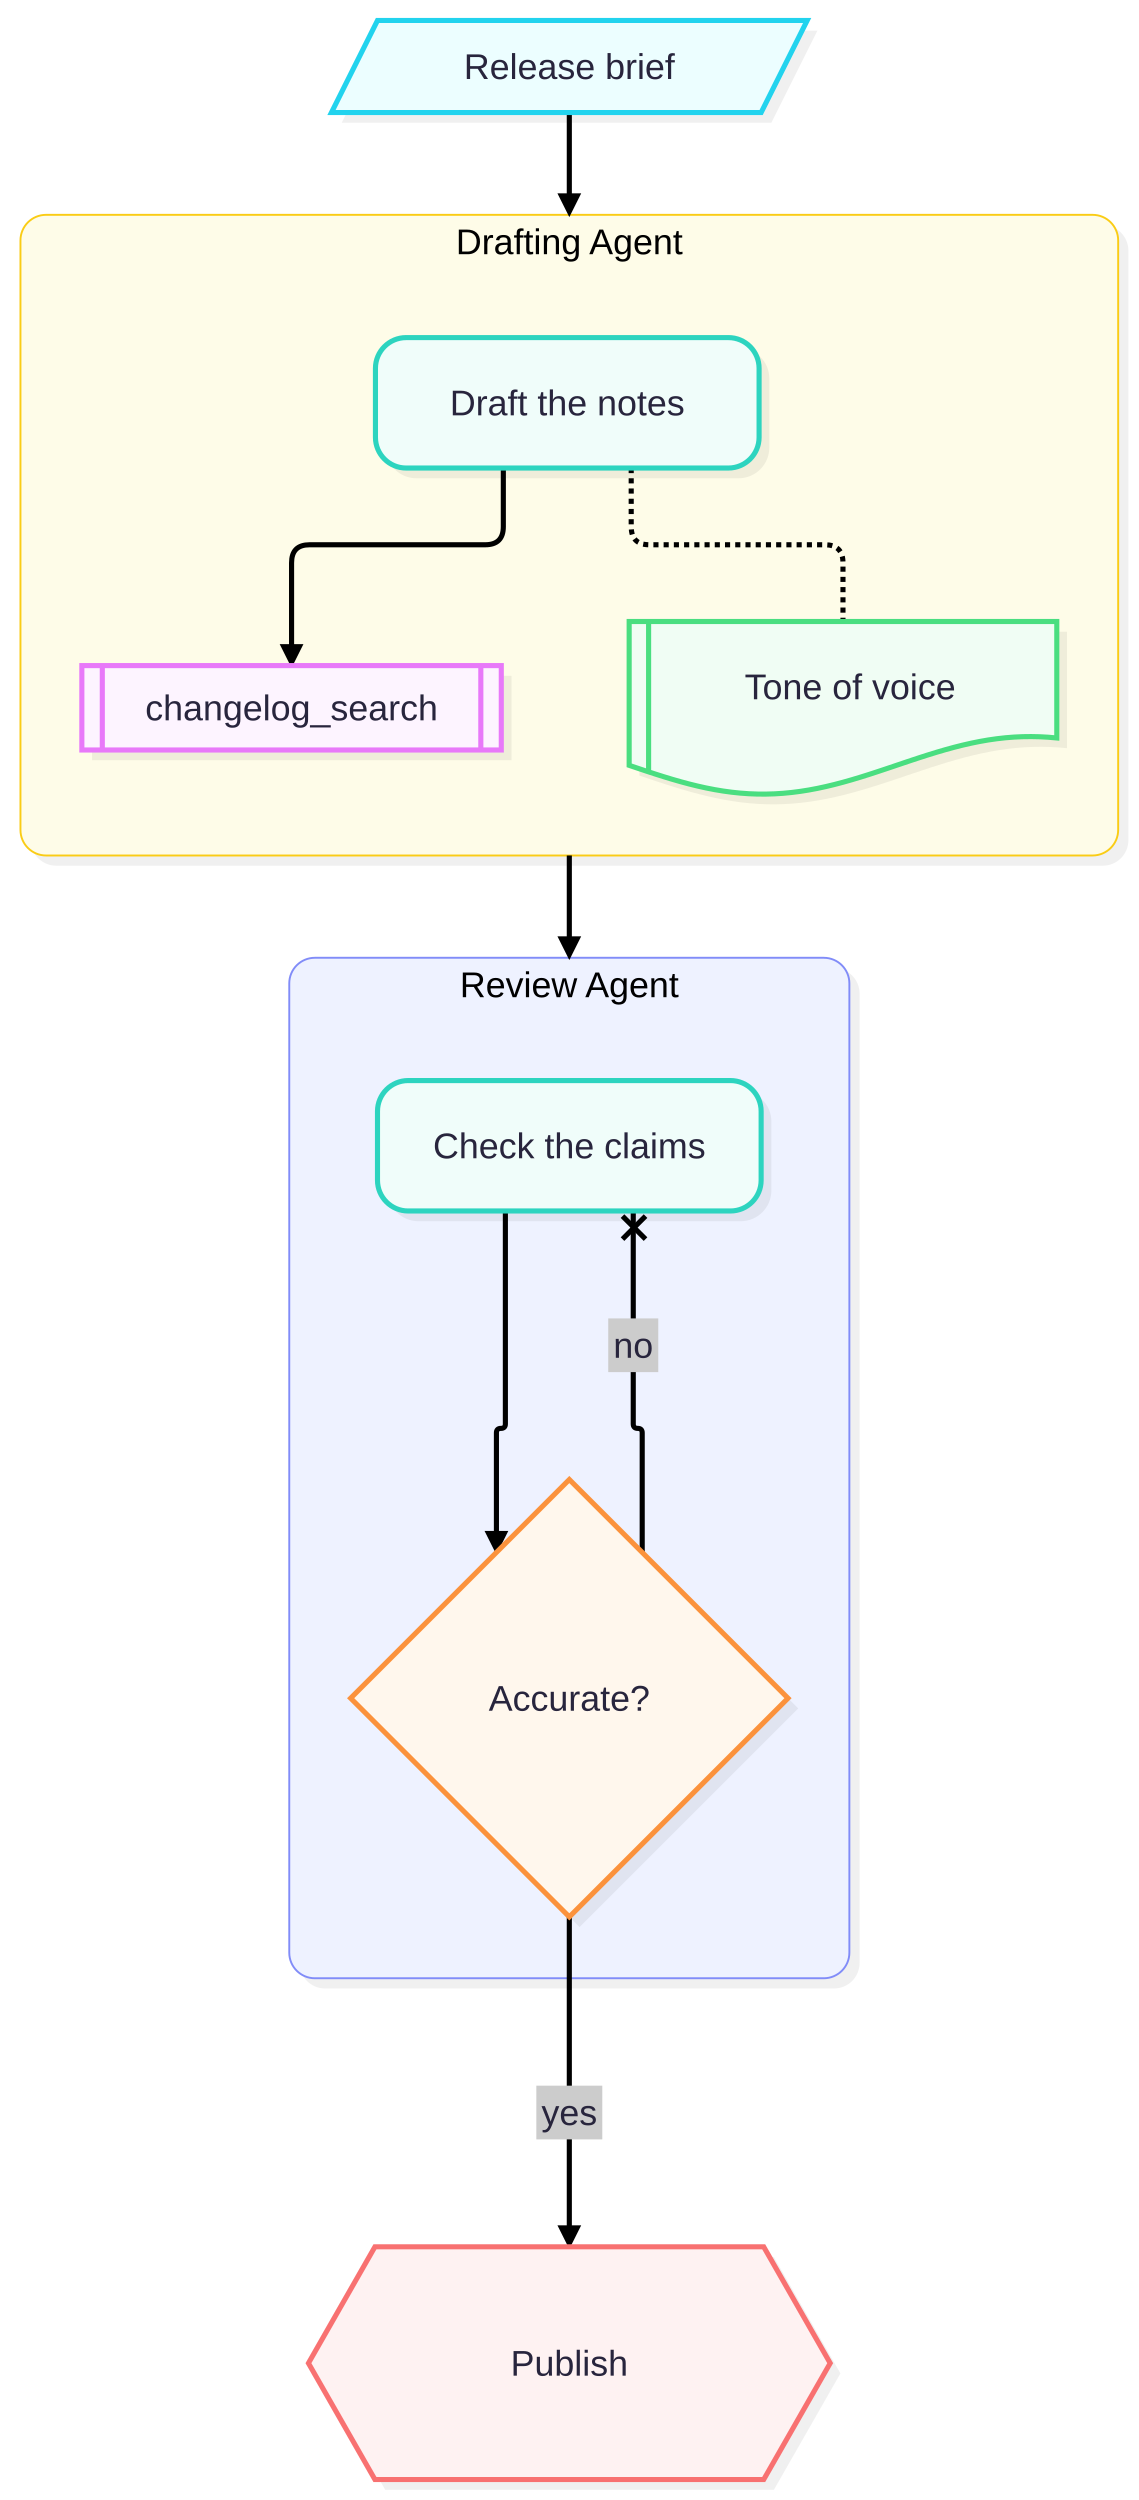
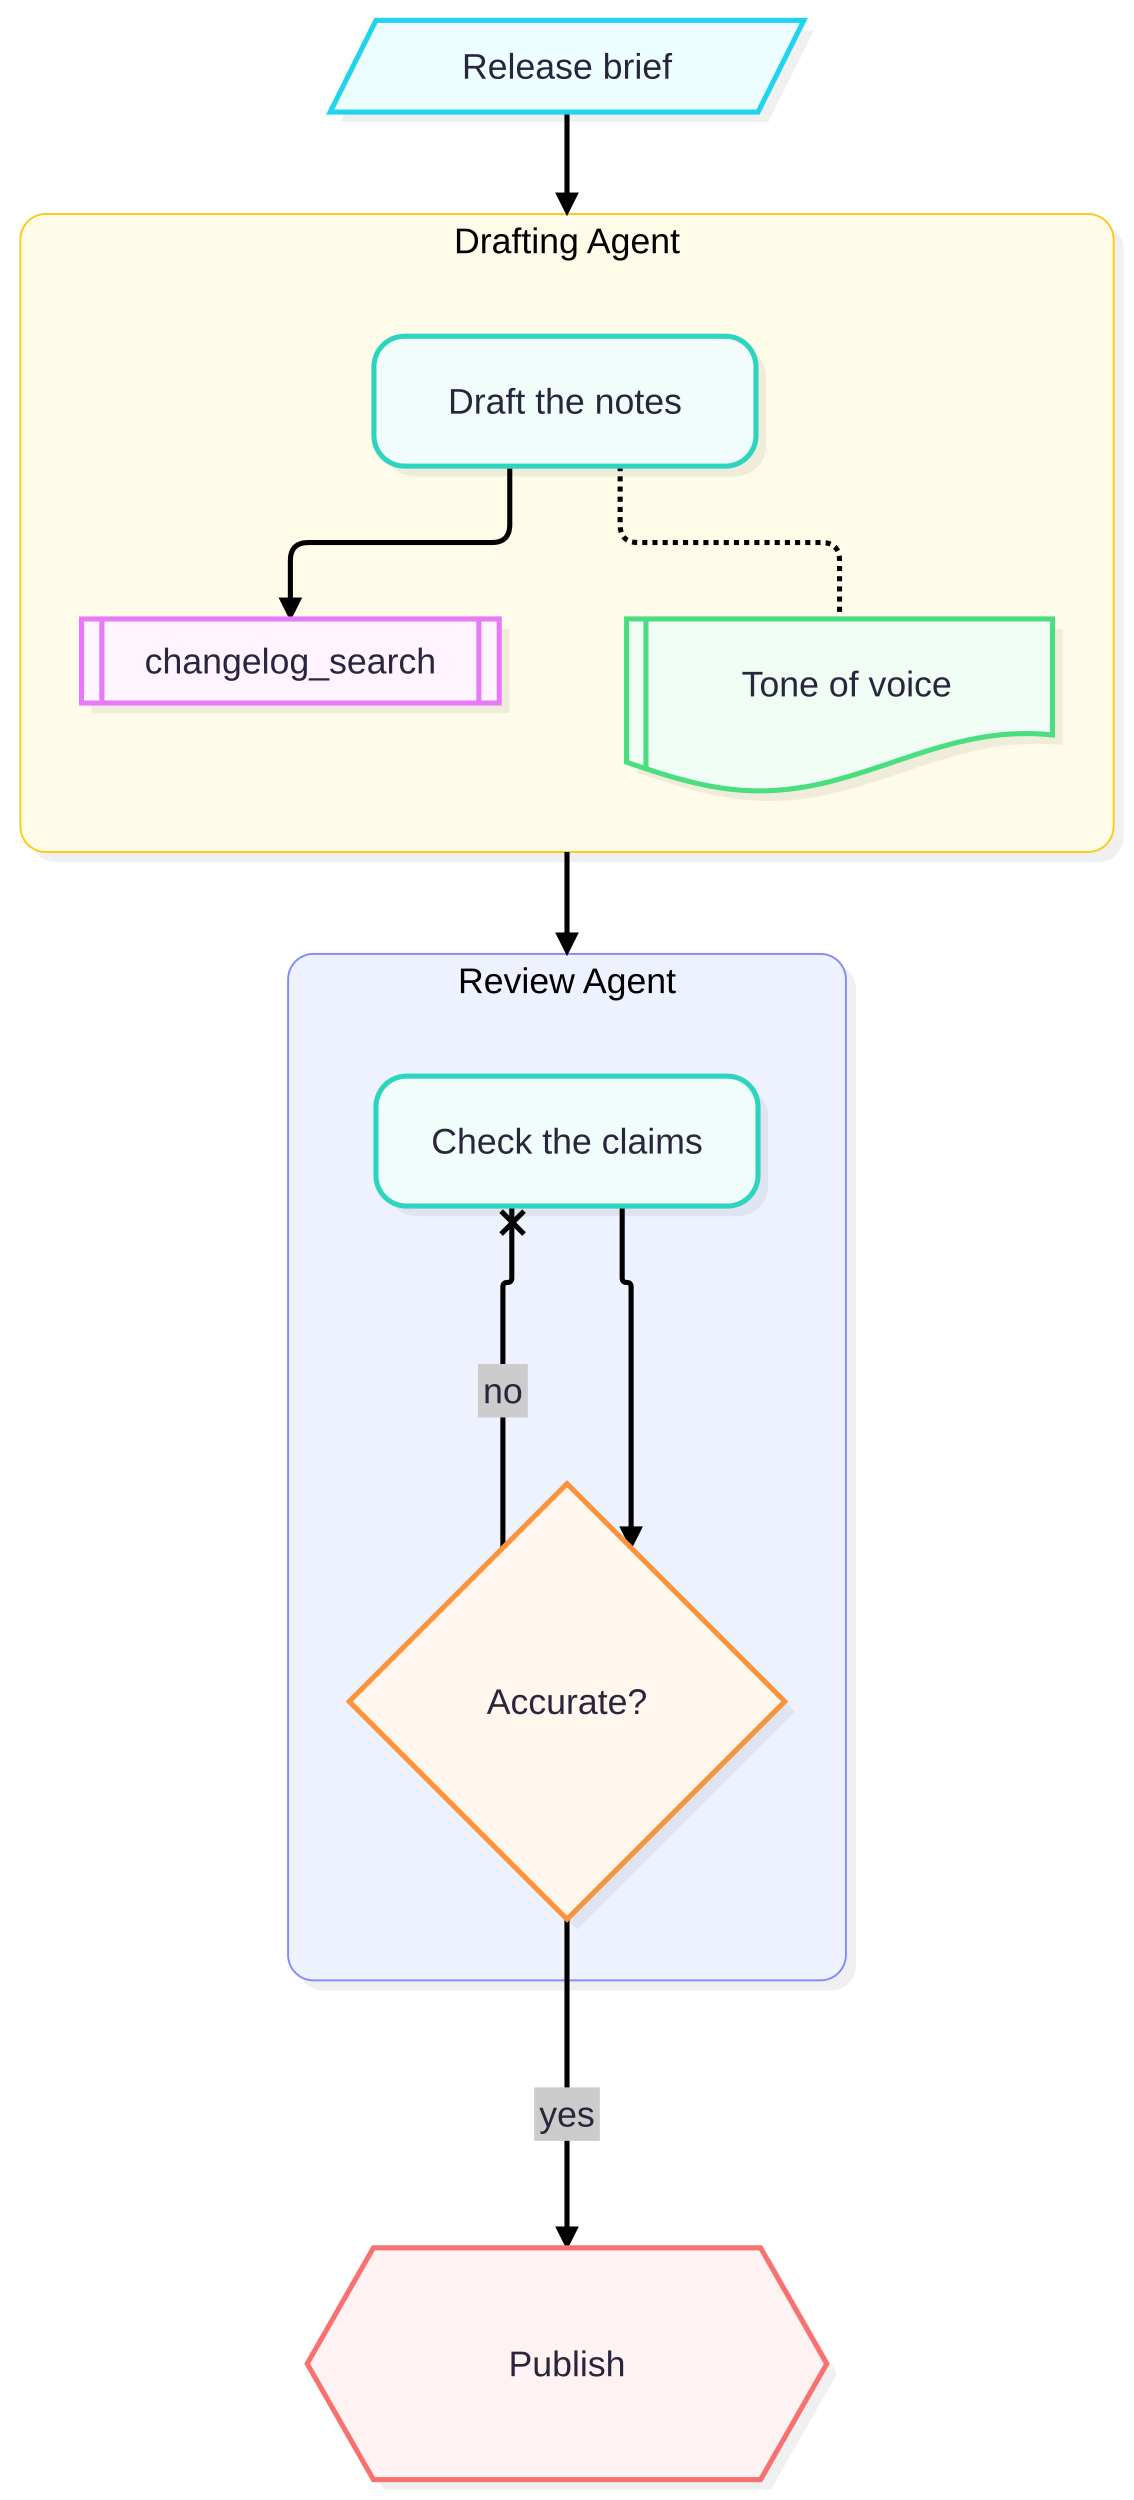
- <svg xmlns="http://www.w3.org/2000/svg" id="my-svg" width="100%" class="agentflow" style="max-width: 445.2px; background-color: white;" viewBox="-8 -8 445.2 977.492" role="graphics-document document" aria-roledescription="agentflow">
+ <svg xmlns="http://www.w3.org/2000/svg" id="my-svg" width="100%" class="agentflow" style="max-width: 445.2px; background-color: white;" viewBox="-8 -8 445.2 981.492" role="graphics-document document" aria-roledescription="agentflow">
  <style>#my-svg{font-family:"Recursive Variable", arial, sans-serif;font-size:16px;}#my-svg text{font-family:"Recursive Variable", arial, sans-serif;}</style>
  <g>
    <g class="clusters">
      <g id="cluster-writer" class="cluster">
        <rect class="drop-shadow" x="4" y="80" width="429.2" height="250.492" rx="10" ry="10" fill="#000000" stroke="none" opacity="0.06" />
        <rect x="0" y="76" width="429.2" height="250.492" rx="10" ry="10" fill="#FEFCE8" stroke="#FACC15" stroke-width="0.75" />
        <text class="cluster-label" x="214.6" y="91.4" text-anchor="middle" font-size="14" fill="#000000">Drafting Agent</text>
      </g>
      <g id="cluster-reviewer" class="cluster">
-         <rect class="drop-shadow" x="109.1" y="370.492" width="219" height="399" rx="10" ry="10" fill="#000000" stroke="none" opacity="0.06" />
-         <rect x="105.1" y="366.492" width="219" height="399" rx="10" ry="10" fill="#EEF2FF" stroke="#818CF8" stroke-width="0.75" />
+         <rect class="drop-shadow" x="109.1" y="370.492" width="219" height="403" rx="10" ry="10" fill="#000000" stroke="none" opacity="0.06" />
+         <rect x="105.1" y="366.492" width="219" height="403" rx="10" ry="10" fill="#EEF2FF" stroke="#818CF8" stroke-width="0.75" />
        <text class="cluster-label" x="214.6" y="381.892" text-anchor="middle" font-size="14" fill="#000000">Review Agent</text>
      </g>
    </g>
    <g class="edgePaths">
      <g id="L-draft-lookup-0" class="edgePath">
-         <path class="flowchart-link LS-draft LE-lookup" d="M188.8,175L188.8,197.929C188.8,202.643,186.443,205,181.729,205L113.071,205C108.357,205,106,207.357,106,212.071L106,248.246" fill="none" stroke="#000000" stroke-width="2" />
-         <path class="marker" d="M110,244.246L106,252.246L102,244.246Z" fill="#000000" stroke="#000000" stroke-width="0.8" />
+         <path class="flowchart-link LS-draft LE-lookup" d="M192.133,175L192.133,197.929C192.133,202.643,189.776,205,185.062,205L113.071,205C108.357,205,106,207.357,106,212.071L106,231" fill="none" stroke="#000000" stroke-width="2" />
+         <path class="marker" d="M110,227L106,235L102,227Z" fill="#000000" stroke="#000000" stroke-width="0.8" />
      </g>
      <g id="L-draft-guide-1" class="edgePath">
-         <path class="flowchart-link LS-draft LE-guide" d="M238.8,175L238.8,197.929C238.8,202.643,241.157,205,245.871,205L314.529,205C319.243,205,321.6,207.357,321.6,212.071L321.6,235" fill="none" stroke="#000000" stroke-width="2" stroke-dasharray="2" />
+         <path class="flowchart-link LS-draft LE-guide" d="M235.467,175L235.467,197.929C235.467,202.643,237.824,205,242.538,205L314.529,205C319.243,205,321.6,207.357,321.6,212.071L321.6,235" fill="none" stroke="#000000" stroke-width="2" stroke-dasharray="2" />
      </g>
      <g id="L-check-ok-2" class="edgePath">
-         <path class="flowchart-link LS-check LE-ok" d="M189.6,465.492L189.6,548.742C189.6,549.909,189.017,550.492,187.85,550.492L187.85,550.492C186.683,550.492,186.1,551.075,186.1,552.242L186.1,594.992" fill="none" stroke="#000000" stroke-width="2" />
-         <path class="marker" d="M190.1,590.992L186.1,598.992L182.1,590.992Z" fill="#000000" stroke="#000000" stroke-width="0.8" />
+         <path class="flowchart-link LS-check LE-ok" d="M236.267,465.492L236.267,493.742C236.267,494.909,236.85,495.492,238.017,495.492L238.017,495.492C239.183,495.492,239.767,496.075,239.767,497.242L239.767,595.659" fill="none" stroke="#000000" stroke-width="2" />
+         <path class="marker" d="M243.767,591.659L239.767,599.659L235.767,591.659Z" fill="#000000" stroke="#000000" stroke-width="0.8" />
      </g>
      <g id="L-brief-writer-3" class="edgePath">
        <path class="flowchart-link LS-brief LE-writer" d="M214.6,36L214.6,72" fill="none" stroke="#000000" stroke-width="2" />
        <path class="marker" d="M218.6,68L214.6,76L210.6,68Z" fill="#000000" stroke="#000000" stroke-width="0.8" />
      </g>
      <g id="L-writer-reviewer-4" class="edgePath">
        <path class="flowchart-link LS-writer LE-reviewer" d="M214.6,326.492L214.6,362.492" fill="none" stroke="#000000" stroke-width="2" />
        <path class="marker" d="M218.6,358.492L214.6,366.492L210.6,358.492Z" fill="#000000" stroke="#000000" stroke-width="0.8" />
      </g>
      <g id="L-ok-publish-5" class="edgePath">
-         <path class="flowchart-link LS-ok LE-publish" d="M214.6,741.492L214.6,866.492" fill="none" stroke="#000000" stroke-width="2" />
-         <path class="marker" d="M218.6,862.492L214.6,870.492L210.6,862.492Z" fill="#000000" stroke="#000000" stroke-width="0.8" />
+         <path class="flowchart-link LS-ok LE-publish" d="M214.6,745.492L214.6,870.492" fill="none" stroke="#000000" stroke-width="2" />
+         <path class="marker" d="M218.6,866.492L214.6,874.492L210.6,866.492Z" fill="#000000" stroke="#000000" stroke-width="0.8" />
      </g>
      <g id="L-ok-check-6" class="edgePath">
-         <path class="flowchart-link LS-ok LE-check" d="M243.1,598.992L243.1,552.242C243.1,551.075,242.517,550.492,241.35,550.492L241.35,550.492C240.183,550.492,239.6,549.909,239.6,548.742L239.6,465.492" fill="none" stroke="#000000" stroke-width="2" />
-         <path class="marker" d="M235.4,476.492L244.4,467.492M235.4,467.492L244.4,476.492" fill="none" stroke="#000000" stroke-width="2" />
+         <path class="flowchart-link LS-ok LE-check" d="M189.433,599.659L189.433,497.242C189.433,496.075,190.017,495.492,191.183,495.492L191.183,495.492C192.35,495.492,192.933,494.909,192.933,493.742L192.933,465.492" fill="none" stroke="#000000" stroke-width="2" />
+         <path class="marker" d="M188.733,476.492L197.733,467.492M188.733,467.492L197.733,476.492" fill="none" stroke="#000000" stroke-width="2" />
      </g>
    </g>
    <g class="edgeLabels">
      <g class="edgeLabel">
-         <rect x="201.708" y="807.492" width="25.784" height="21" fill="#cccccc" stroke="none" />
-         <text x="214.6" y="822.892" text-anchor="middle" font-size="14" fill="#28253D">yes</text>
+         <rect x="201.708" y="811.492" width="25.784" height="21" fill="#cccccc" stroke="none" />
+         <text x="214.6" y="826.892" text-anchor="middle" font-size="14" fill="#28253D">yes</text>
      </g>
      <g class="edgeLabel">
-         <rect x="229.816" y="507.492" width="19.568" height="21" fill="#cccccc" stroke="none" />
-         <text x="239.6" y="522.892" text-anchor="middle" font-size="14" fill="#28253D">no</text>
+         <rect x="179.649" y="527.492" width="19.568" height="21" fill="#cccccc" stroke="none" />
+         <text x="189.433" y="542.892" text-anchor="middle" font-size="14" fill="#28253D">no</text>
      </g>
    </g>
    <g class="nodes">
      <g id="agentflow-brief-0" class="node default af-kind-input">
        <path class="drop-shadow" d="M143.6,4L311.6,4L293.6,40L125.6,40Z" fill="#000000" stroke="none" opacity="0.06" />
        <path class="label-container" d="M139.6,0L307.6,0L289.6,36L121.6,36Z" fill="#ECFEFF" stroke="#22D3EE" stroke-width="2" />
        <text class="nodeLabel" x="214.6" y="22.9" text-anchor="middle" font-size="14" fill="#28253D">Release brief</text>
      </g>
      <g id="agentflow-draft-1" class="node default af-kind-task">
        <rect class="drop-shadow" x="142.8" y="128" width="150" height="51" rx="12" ry="12" fill="#000000" stroke="none" opacity="0.06" />
        <rect class="basic label-container" x="138.8" y="124" width="150" height="51" rx="12" ry="12" fill="#F0FDFA" stroke="#2DD4BF" stroke-width="2" />
        <text class="nodeLabel" x="213.8" y="154.4" text-anchor="middle" font-size="14" fill="#28253D">Draft the notes</text>
      </g>
      <g id="agentflow-lookup-2" class="node default af-kind-tool">
-         <rect class="drop-shadow" x="28" y="256.246" width="164" height="33" fill="#000000" stroke="none" opacity="0.06" />
-         <rect class="basic label-container" x="24" y="252.246" width="164" height="33" fill="#FDF4FF" stroke="#E879F9" stroke-width="2" />
-         <path d="M32,252.246L32,285.246" fill="none" stroke="#E879F9" stroke-width="2" />
-         <path d="M180,252.246L180,285.246" fill="none" stroke="#E879F9" stroke-width="2" />
-         <text class="nodeLabel" x="106" y="273.646" text-anchor="middle" font-size="14" fill="#28253D">changelog_search</text>
+         <rect class="drop-shadow" x="28" y="239" width="164" height="33" fill="#000000" stroke="none" opacity="0.06" />
+         <rect class="basic label-container" x="24" y="235" width="164" height="33" fill="#FDF4FF" stroke="#E879F9" stroke-width="2" />
+         <path d="M32,235L32,268" fill="none" stroke="#E879F9" stroke-width="2" />
+         <path d="M180,235L180,268" fill="none" stroke="#E879F9" stroke-width="2" />
+         <text class="nodeLabel" x="106" y="256.4" text-anchor="middle" font-size="14" fill="#28253D">changelog_search</text>
      </g>
      <g id="agentflow-guide-3" class="node default af-kind-refdoc">
        <path class="drop-shadow" d="M242,238.996L242,295.246L242,295.246L245.344,296.375L248.688,297.493L252.032,298.588L255.376,299.649L258.72,300.666L262.064,301.628L265.408,302.525L268.752,303.349L272.096,304.092L275.44,304.745L278.784,305.302L282.128,305.757L285.472,306.107L288.816,306.346L292.16,306.474L295.504,306.488L298.848,306.389L302.192,306.177L305.536,305.855L308.88,305.425L312.224,304.893L315.568,304.264L318.912,303.543L322.256,302.739L325.6,301.859L328.944,300.912L332.288,299.908L335.632,298.857L338.976,297.769L342.32,296.656L345.664,295.529L349.008,294.399L352.352,293.277L355.696,292.175L359.04,291.105L362.384,290.076L365.728,289.099L369.072,288.184L372.416,287.341L375.76,286.578L379.104,285.902L382.448,285.32L385.792,284.839L389.136,284.463L392.48,284.195L395.824,284.04L399.168,283.997L402.512,284.068L405.856,284.252L409.2,284.547L409.2,238.996L242,238.996L249.6,238.996L249.6,298.059L249.6,238.996Z" fill="#000000" stroke="none" opacity="0.06" />
        <path class="label-container" d="M238,234.996L238,291.246L238,291.246L241.344,292.375L244.688,293.493L248.032,294.588L251.376,295.649L254.72,296.666L258.064,297.628L261.408,298.525L264.752,299.349L268.096,300.092L271.44,300.745L274.784,301.302L278.128,301.757L281.472,302.107L284.816,302.346L288.16,302.474L291.504,302.488L294.848,302.389L298.192,302.177L301.536,301.855L304.88,301.425L308.224,300.893L311.568,300.264L314.912,299.543L318.256,298.739L321.6,297.859L324.944,296.912L328.288,295.908L331.632,294.857L334.976,293.769L338.32,292.656L341.664,291.529L345.008,290.399L348.352,289.277L351.696,288.175L355.04,287.105L358.384,286.076L361.728,285.099L365.072,284.184L368.416,283.341L371.76,282.578L375.104,281.902L378.448,281.32L381.792,280.839L385.136,280.463L388.48,280.195L391.824,280.04L395.168,279.997L398.512,280.068L401.856,280.252L405.2,280.547L405.2,234.996L238,234.996L245.6,234.996L245.6,294.059L245.6,234.996Z" fill="#F0FDF4" stroke="#4ADE80" stroke-width="2" />
        <text class="nodeLabel" x="324.4" y="265.396" text-anchor="middle" font-size="14" fill="#28253D">Tone of voice</text>
      </g>
      <g id="agentflow-check-4" class="node default af-kind-task">
        <rect class="drop-shadow" x="143.6" y="418.492" width="150" height="51" rx="12" ry="12" fill="#000000" stroke="none" opacity="0.06" />
        <rect class="basic label-container" x="139.6" y="414.492" width="150" height="51" rx="12" ry="12" fill="#F0FDFA" stroke="#2DD4BF" stroke-width="2" />
        <text class="nodeLabel" x="214.6" y="444.892" text-anchor="middle" font-size="14" fill="#28253D">Check the claims</text>
      </g>
      <g id="agentflow-ok-5" class="node default af-kind-decision">
-         <path class="drop-shadow" d="M218.6,574.492L304.1,659.992L218.6,745.492L133.1,659.992Z" fill="#000000" stroke="none" opacity="0.06" />
-         <path class="label-container" d="M214.6,570.492L300.1,655.992L214.6,741.492L129.1,655.992Z" fill="#FFF7ED" stroke="#FB923C" stroke-width="2" />
-         <text class="nodeLabel" x="214.6" y="660.892" text-anchor="middle" font-size="14" fill="#28253D">Accurate?</text>
+         <path class="drop-shadow" d="M218.6,578.492L304.1,663.992L218.6,749.492L133.1,663.992Z" fill="#000000" stroke="none" opacity="0.06" />
+         <path class="label-container" d="M214.6,574.492L300.1,659.992L214.6,745.492L129.1,659.992Z" fill="#FFF7ED" stroke="#FB923C" stroke-width="2" />
+         <text class="nodeLabel" x="214.6" y="664.892" text-anchor="middle" font-size="14" fill="#28253D">Accurate?</text>
      </g>
      <g id="agentflow-publish-6" class="node default af-kind-action">
-         <path class="drop-shadow" d="M142.6,874.492L294.6,874.492L320.6,919.992L294.6,965.492L142.6,965.492L116.6,919.992Z" fill="#000000" stroke="none" opacity="0.06" />
-         <path class="label-container" d="M138.6,870.492L290.6,870.492L316.6,915.992L290.6,961.492L138.6,961.492L112.6,915.992Z" fill="#FEF2F2" stroke="#F87171" stroke-width="2" />
-         <text class="nodeLabel" x="214.6" y="920.892" text-anchor="middle" font-size="14" fill="#28253D">Publish</text>
+         <path class="drop-shadow" d="M142.6,878.492L294.6,878.492L320.6,923.992L294.6,969.492L142.6,969.492L116.6,923.992Z" fill="#000000" stroke="none" opacity="0.06" />
+         <path class="label-container" d="M138.6,874.492L290.6,874.492L316.6,919.992L290.6,965.492L138.6,965.492L112.6,919.992Z" fill="#FEF2F2" stroke="#F87171" stroke-width="2" />
+         <text class="nodeLabel" x="214.6" y="924.892" text-anchor="middle" font-size="14" fill="#28253D">Publish</text>
      </g>
    </g>
  </g>
</svg>
